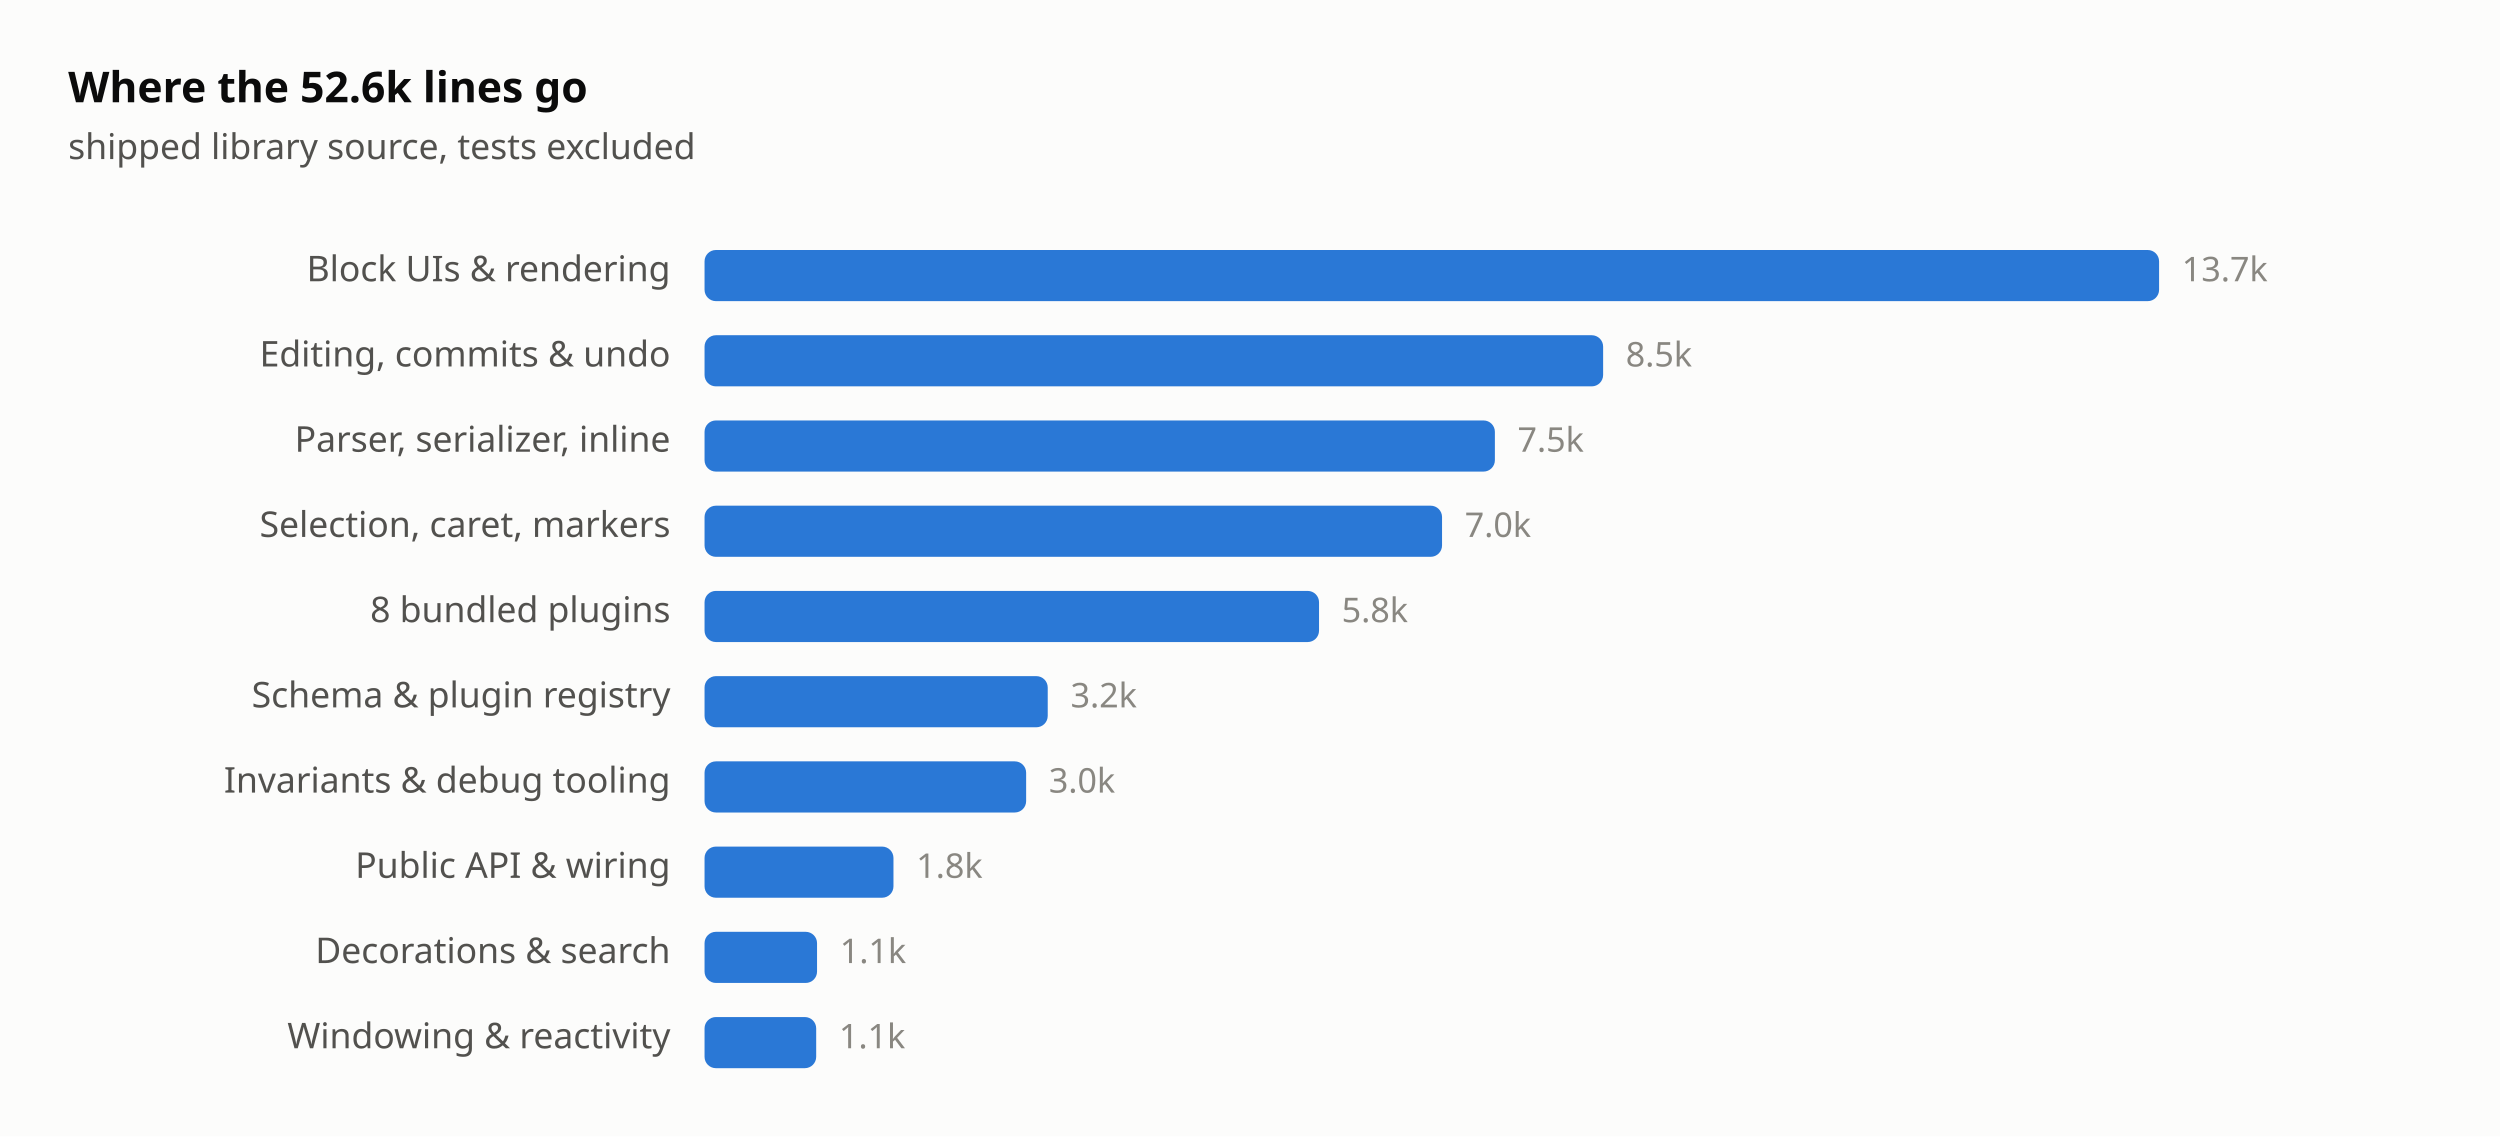
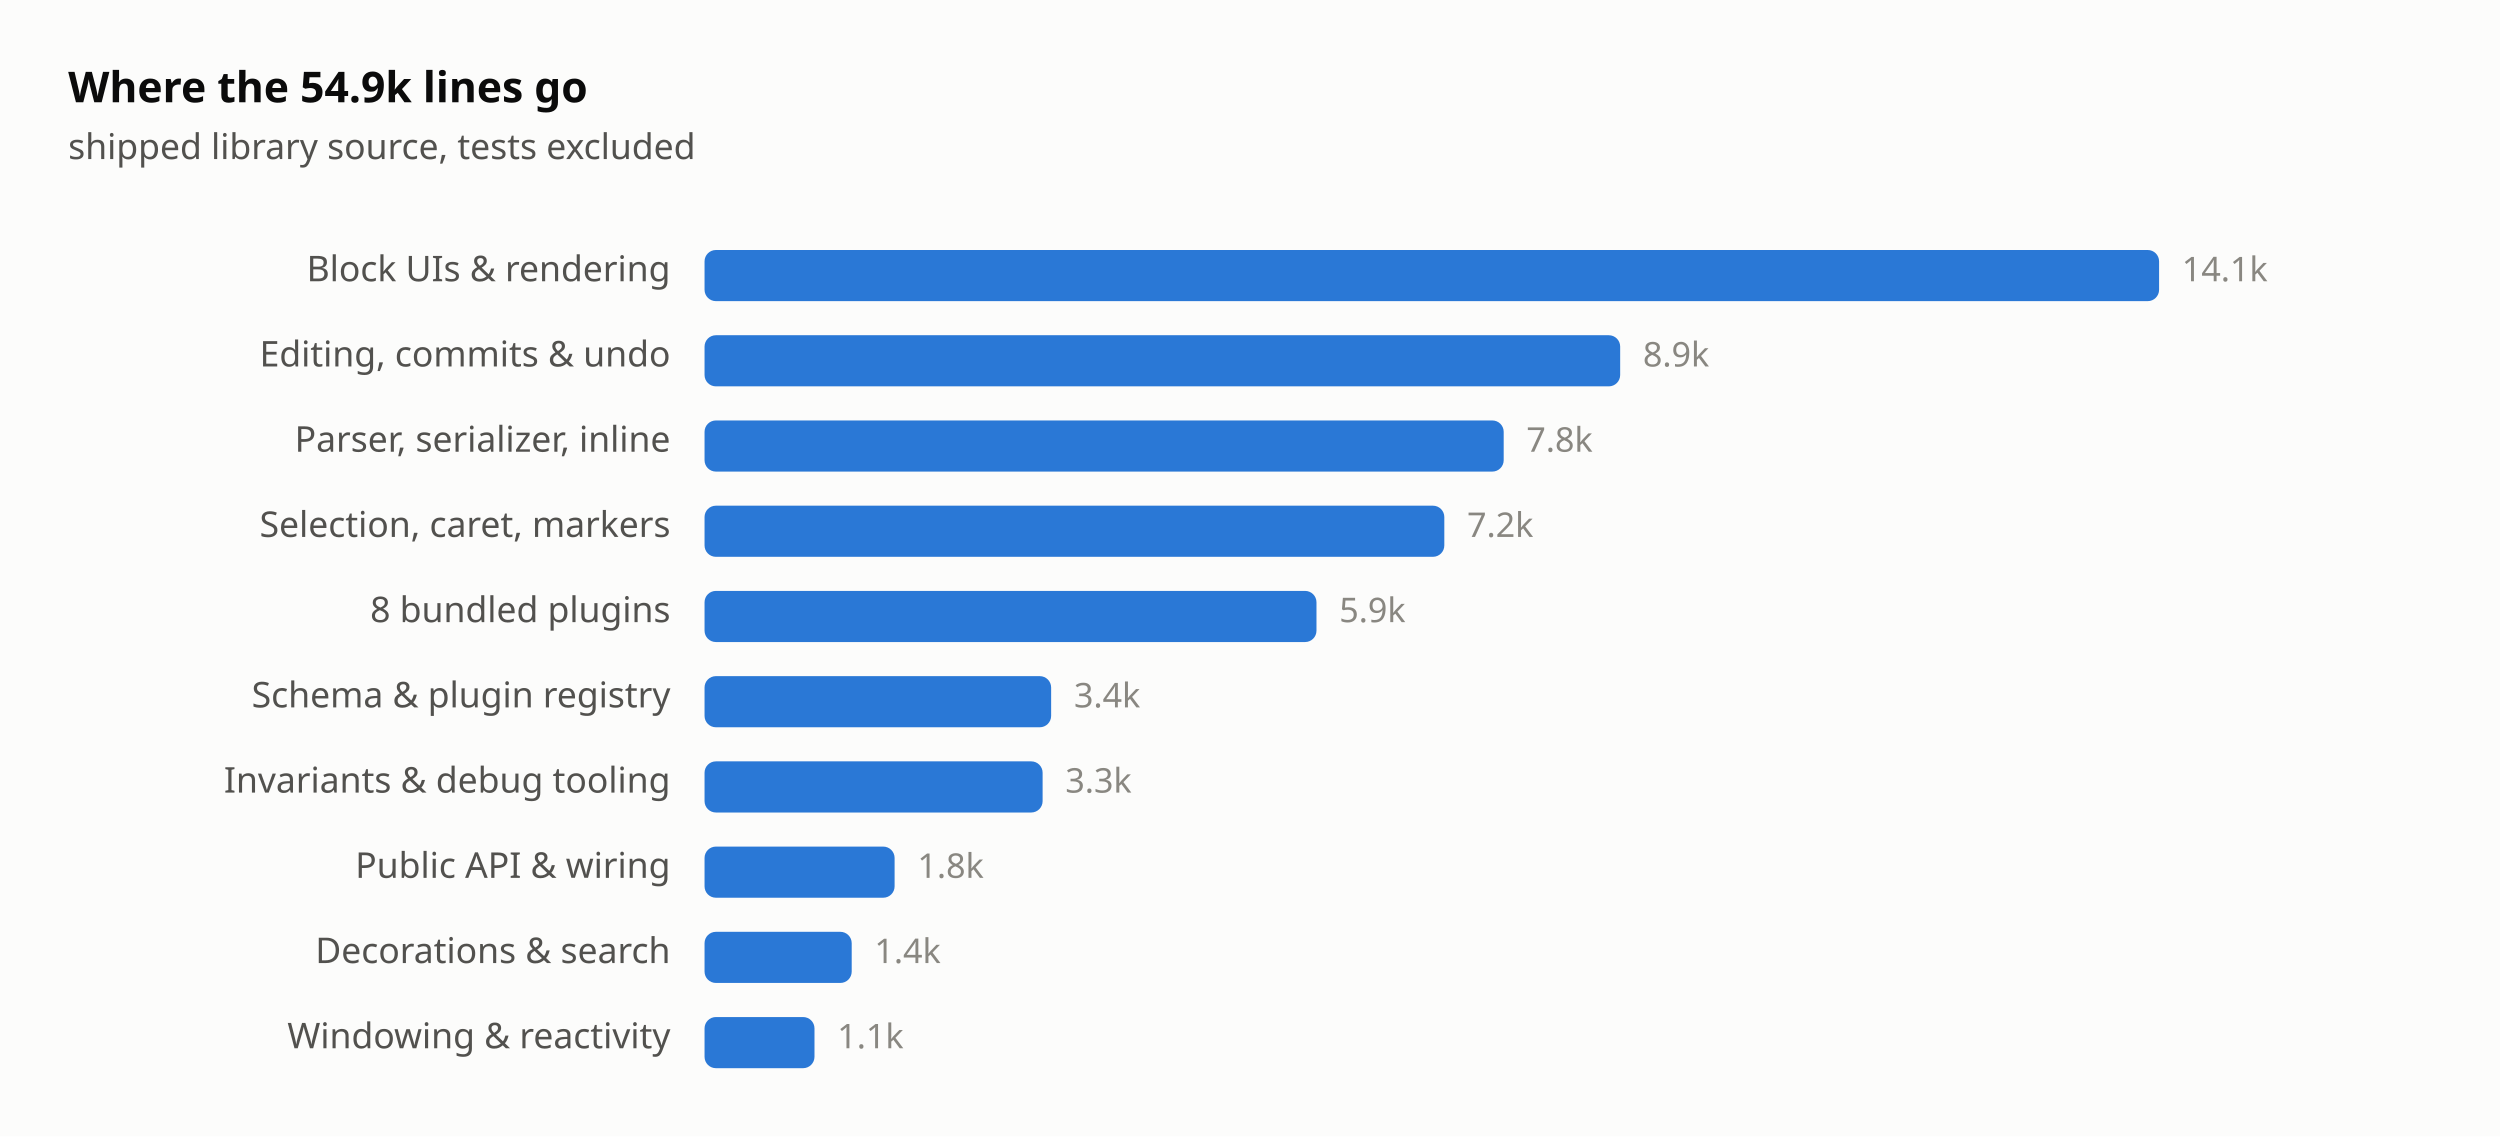
- <svg xmlns="http://www.w3.org/2000/svg" width="880" height="400" viewBox="0 0 880 400" role="img" aria-label="Library source by area: Block UIs &amp; rendering 13.7k, Editing, commits &amp; undo 8.5k, Parser, serializer, inline 7.5k, Selection, caret, markers 7.0k, 8 bundled plugins 5.8k, Schema &amp; plugin registry 3.2k, Invariants &amp; debug tooling 3.0k, Public API &amp; wiring 1.8k, Decorations &amp; search 1.1k, Windowing &amp; reactivity 1.1k. About 52.6k lines total.">
+ <svg xmlns="http://www.w3.org/2000/svg" width="880" height="400" viewBox="0 0 880 400" role="img" aria-label="Library source by area: Block UIs &amp; rendering 14.1k, Editing, commits &amp; undo 8.9k, Parser, serializer, inline 7.8k, Selection, caret, markers 7.2k, 8 bundled plugins 5.9k, Schema &amp; plugin registry 3.4k, Invariants &amp; debug tooling 3.3k, Public API &amp; wiring 1.8k, Decorations &amp; search 1.4k, Windowing &amp; reactivity 1.1k. About 54.9k lines total.">
  <rect width="880" height="400" fill="#fcfcfb" />
-   <text x="24" y="36" font-family="system-ui, sans-serif" font-size="15" font-weight="600" fill="#0b0b0b" text-anchor="start">Where the 52.6k lines go</text>
+   <text x="24" y="36" font-family="system-ui, sans-serif" font-size="15" font-weight="600" fill="#0b0b0b" text-anchor="start">Where the 54.9k lines go</text>
  <text x="24" y="56" font-family="system-ui, sans-serif" font-size="12.5" font-weight="400" fill="#52514e" text-anchor="start">shipped library source, tests excluded</text>
  <text x="236" y="99" font-family="system-ui, sans-serif" font-size="12.5" font-weight="400" fill="#52514e" text-anchor="end">Block UIs &amp; rendering</text>
  <rect x="248" y="88" width="512.0" height="18" rx="4" fill="#2a78d6" />
-   <text x="768" y="99" font-family="system-ui, sans-serif" font-size="12" font-weight="400" fill="#898781" text-anchor="start" style="font-variant-numeric:tabular-nums">13.7k</text>
+   <text x="768" y="99" font-family="system-ui, sans-serif" font-size="12" font-weight="400" fill="#898781" text-anchor="start" style="font-variant-numeric:tabular-nums">14.1k</text>
  <text x="236" y="129" font-family="system-ui, sans-serif" font-size="12.5" font-weight="400" fill="#52514e" text-anchor="end">Editing, commits &amp; undo</text>
-   <rect x="248" y="118" width="316.3" height="18" rx="4" fill="#2a78d6" />
-   <text x="572.251" y="129" font-family="system-ui, sans-serif" font-size="12" font-weight="400" fill="#898781" text-anchor="start" style="font-variant-numeric:tabular-nums">8.5k</text>
+   <rect x="248" y="118" width="322.3" height="18" rx="4" fill="#2a78d6" />
+   <text x="578.305" y="129" font-family="system-ui, sans-serif" font-size="12" font-weight="400" fill="#898781" text-anchor="start" style="font-variant-numeric:tabular-nums">8.9k</text>
  <text x="236" y="159" font-family="system-ui, sans-serif" font-size="12.5" font-weight="400" fill="#52514e" text-anchor="end">Parser, serializer, inline</text>
-   <rect x="248" y="148" width="278.2" height="18" rx="4" fill="#2a78d6" />
-   <text x="534.16" y="159" font-family="system-ui, sans-serif" font-size="12" font-weight="400" fill="#898781" text-anchor="start" style="font-variant-numeric:tabular-nums">7.5k</text>
+   <rect x="248" y="148" width="281.3" height="18" rx="4" fill="#2a78d6" />
+   <text x="537.265" y="159" font-family="system-ui, sans-serif" font-size="12" font-weight="400" fill="#898781" text-anchor="start" style="font-variant-numeric:tabular-nums">7.8k</text>
  <text x="236" y="189" font-family="system-ui, sans-serif" font-size="12.5" font-weight="400" fill="#52514e" text-anchor="end">Selection, caret, markers</text>
-   <rect x="248" y="178" width="259.6" height="18" rx="4" fill="#2a78d6" />
-   <text x="515.581" y="189" font-family="system-ui, sans-serif" font-size="12" font-weight="400" fill="#898781" text-anchor="start" style="font-variant-numeric:tabular-nums">7.0k</text>
+   <rect x="248" y="178" width="260.4" height="18" rx="4" fill="#2a78d6" />
+   <text x="516.401" y="189" font-family="system-ui, sans-serif" font-size="12" font-weight="400" fill="#898781" text-anchor="start" style="font-variant-numeric:tabular-nums">7.2k</text>
  <text x="236" y="219" font-family="system-ui, sans-serif" font-size="12.5" font-weight="400" fill="#52514e" text-anchor="end">8 bundled plugins</text>
-   <rect x="248" y="208" width="216.3" height="18" rx="4" fill="#2a78d6" />
-   <text x="472.268" y="219" font-family="system-ui, sans-serif" font-size="12" font-weight="400" fill="#898781" text-anchor="start" style="font-variant-numeric:tabular-nums">5.8k</text>
+   <rect x="248" y="208" width="215.4" height="18" rx="4" fill="#2a78d6" />
+   <text x="471.413" y="219" font-family="system-ui, sans-serif" font-size="12" font-weight="400" fill="#898781" text-anchor="start" style="font-variant-numeric:tabular-nums">5.9k</text>
  <text x="236" y="249" font-family="system-ui, sans-serif" font-size="12.5" font-weight="400" fill="#52514e" text-anchor="end">Schema &amp; plugin registry</text>
-   <rect x="248" y="238" width="120.8" height="18" rx="4" fill="#2a78d6" />
-   <text x="376.837" y="249" font-family="system-ui, sans-serif" font-size="12" font-weight="400" fill="#898781" text-anchor="start" style="font-variant-numeric:tabular-nums">3.2k</text>
+   <rect x="248" y="238" width="122.0" height="18" rx="4" fill="#2a78d6" />
+   <text x="378.032" y="249" font-family="system-ui, sans-serif" font-size="12" font-weight="400" fill="#898781" text-anchor="start" style="font-variant-numeric:tabular-nums">3.4k</text>
  <text x="236" y="279" font-family="system-ui, sans-serif" font-size="12.5" font-weight="400" fill="#52514e" text-anchor="end">Invariants &amp; debug tooling</text>
-   <rect x="248" y="268" width="113.2" height="18" rx="4" fill="#2a78d6" />
-   <text x="369.189" y="279" font-family="system-ui, sans-serif" font-size="12" font-weight="400" fill="#898781" text-anchor="start" style="font-variant-numeric:tabular-nums">3.0k</text>
+   <rect x="248" y="268" width="119.0" height="18" rx="4" fill="#2a78d6" />
+   <text x="374.99" y="279" font-family="system-ui, sans-serif" font-size="12" font-weight="400" fill="#898781" text-anchor="start" style="font-variant-numeric:tabular-nums">3.3k</text>
  <text x="236" y="309" font-family="system-ui, sans-serif" font-size="12.5" font-weight="400" fill="#52514e" text-anchor="end">Public API &amp; wiring</text>
-   <rect x="248" y="298" width="66.5" height="18" rx="4" fill="#2a78d6" />
-   <text x="322.518" y="309" font-family="system-ui, sans-serif" font-size="12" font-weight="400" fill="#898781" text-anchor="start" style="font-variant-numeric:tabular-nums">1.8k</text>
+   <rect x="248" y="298" width="66.9" height="18" rx="4" fill="#2a78d6" />
+   <text x="322.939" y="309" font-family="system-ui, sans-serif" font-size="12" font-weight="400" fill="#898781" text-anchor="start" style="font-variant-numeric:tabular-nums">1.8k</text>
  <text x="236" y="339" font-family="system-ui, sans-serif" font-size="12.5" font-weight="400" fill="#52514e" text-anchor="end">Decorations &amp; search</text>
-   <rect x="248" y="328" width="39.6" height="18" rx="4" fill="#2a78d6" />
-   <text x="295.62" y="339" font-family="system-ui, sans-serif" font-size="12" font-weight="400" fill="#898781" text-anchor="start" style="font-variant-numeric:tabular-nums">1.1k</text>
+   <rect x="248" y="328" width="51.8" height="18" rx="4" fill="#2a78d6" />
+   <text x="307.798" y="339" font-family="system-ui, sans-serif" font-size="12" font-weight="400" fill="#898781" text-anchor="start" style="font-variant-numeric:tabular-nums">1.4k</text>
  <text x="236" y="369" font-family="system-ui, sans-serif" font-size="12.5" font-weight="400" fill="#52514e" text-anchor="end">Windowing &amp; reactivity</text>
-   <rect x="248" y="358" width="39.3" height="18" rx="4" fill="#2a78d6" />
-   <text x="295.321" y="369" font-family="system-ui, sans-serif" font-size="12" font-weight="400" fill="#898781" text-anchor="start" style="font-variant-numeric:tabular-nums">1.1k</text>
+   <rect x="248" y="358" width="38.7" height="18" rx="4" fill="#2a78d6" />
+   <text x="294.721" y="369" font-family="system-ui, sans-serif" font-size="12" font-weight="400" fill="#898781" text-anchor="start" style="font-variant-numeric:tabular-nums">1.1k</text>
</svg>
